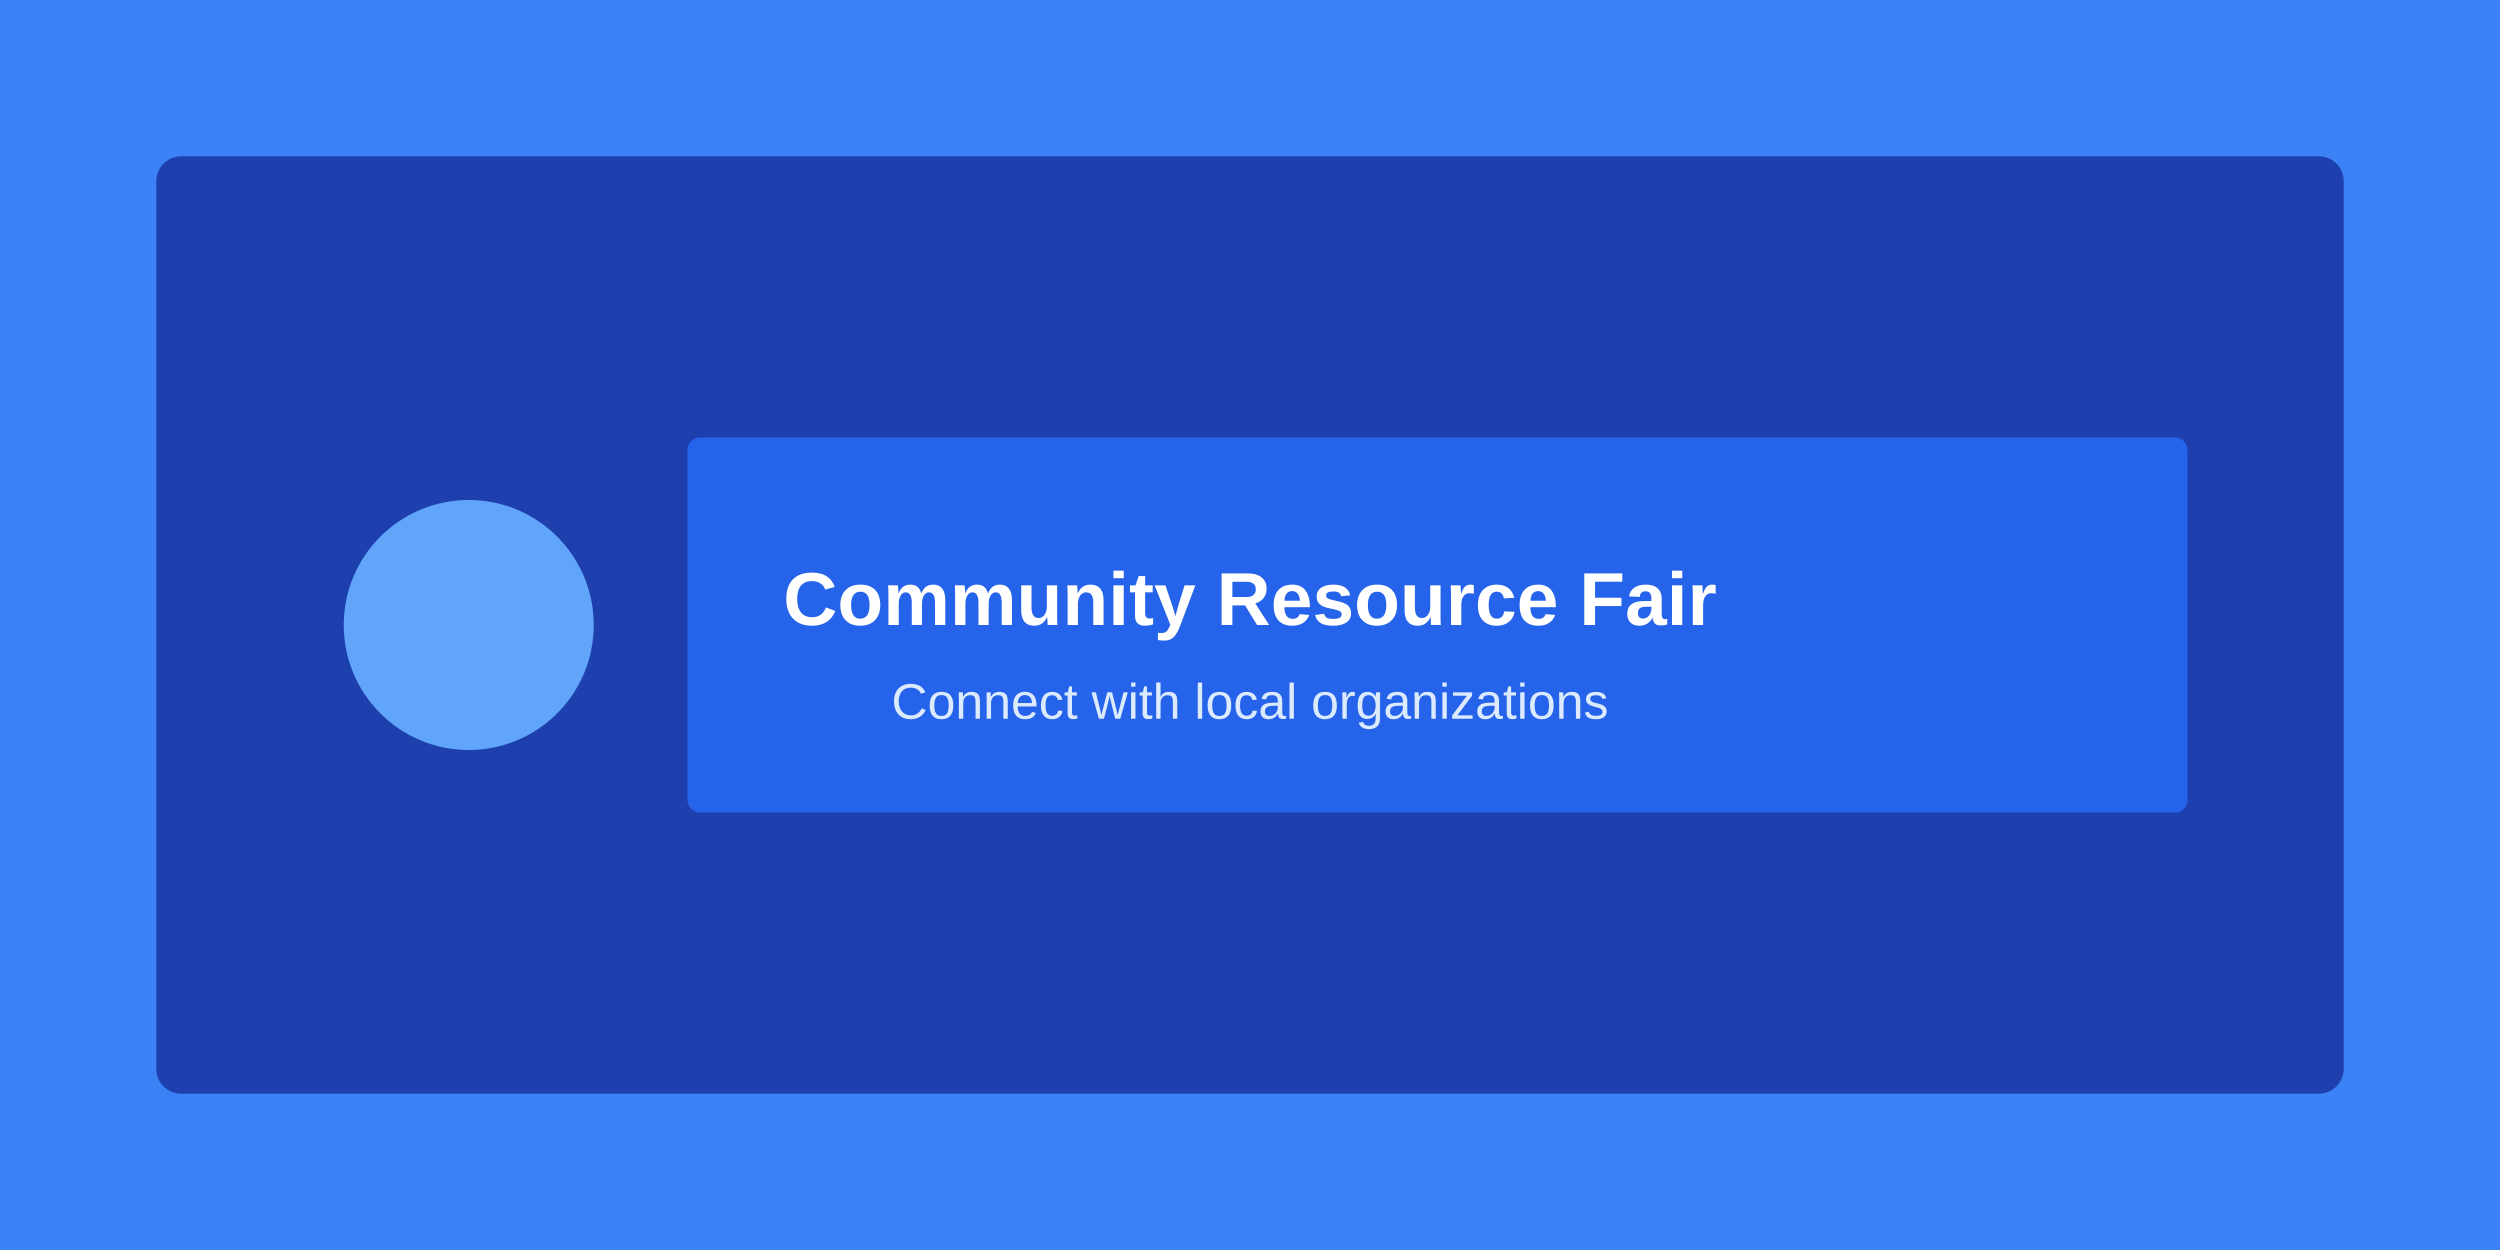
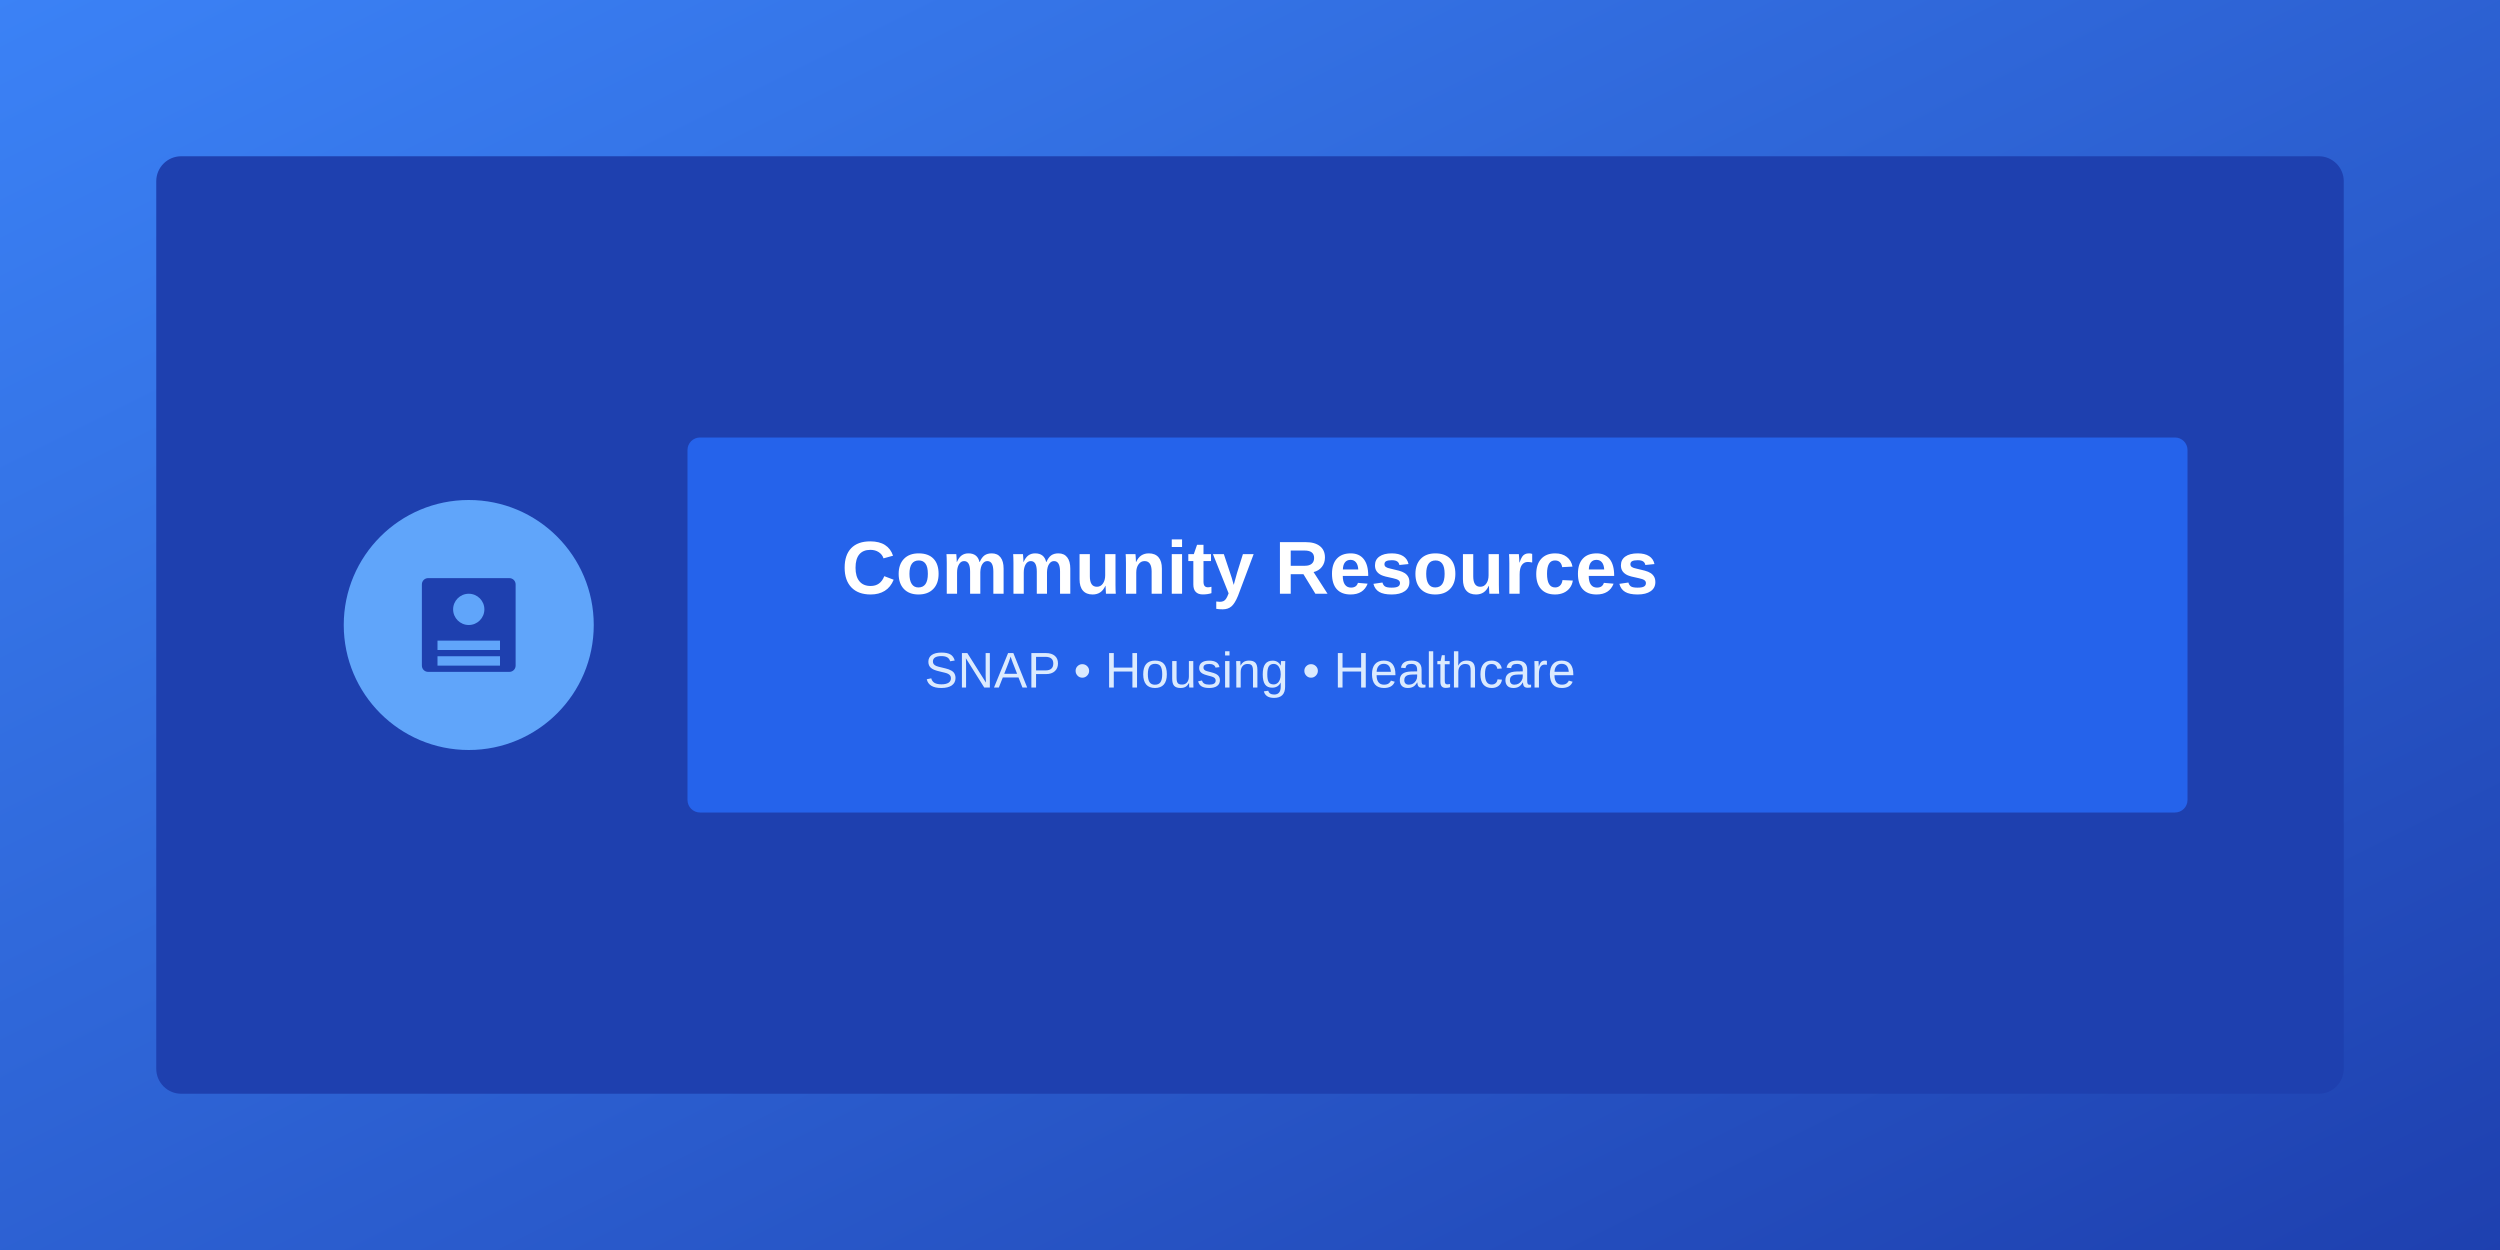
<svg xmlns="http://www.w3.org/2000/svg" width="800" height="400" viewBox="0 0 800 400">
-   <rect width="800" height="400" fill="#3B82F6" />
+   <defs>
+     <linearGradient id="resourceGrad" x1="0%" y1="0%" x2="100%" y2="100%">
+       <stop offset="0%" style="stop-color:#3B82F6;stop-opacity:1" />
+       <stop offset="100%" style="stop-color:#1E40AF;stop-opacity:1" />
+     </linearGradient>
+   </defs>
+   <rect width="800" height="400" fill="url(#resourceGrad)" />
  <rect x="50" y="50" width="700" height="300" fill="#1E40AF" rx="8" />
  <circle cx="150" cy="200" r="40" fill="#60A5FA" />
+   <rect x="135" y="185" width="30" height="30" fill="#1E40AF" rx="2" />
+   <circle cx="150" cy="195" r="5" fill="#60A5FA" />
+   <rect x="140" y="205" width="20" height="3" fill="#60A5FA" />
+   <rect x="140" y="210" width="20" height="3" fill="#60A5FA" />
  <rect x="220" y="140" width="480" height="120" fill="#2563EB" rx="4" />
-   <text x="400" y="200" text-anchor="middle" fill="white" font-family="Arial, sans-serif" font-size="24" font-weight="bold">Community Resource Fair</text>
-   <text x="400" y="230" text-anchor="middle" fill="#DBEAFE" font-family="Arial, sans-serif" font-size="16">Connect with local organizations</text>
+   <text x="400" y="190" text-anchor="middle" fill="white" font-family="Arial, sans-serif" font-size="24" font-weight="bold">Community Resources</text>
+   <text x="400" y="220" text-anchor="middle" fill="#DBEAFE" font-family="Arial, sans-serif" font-size="16">SNAP • Housing • Healthcare</text>
</svg>
